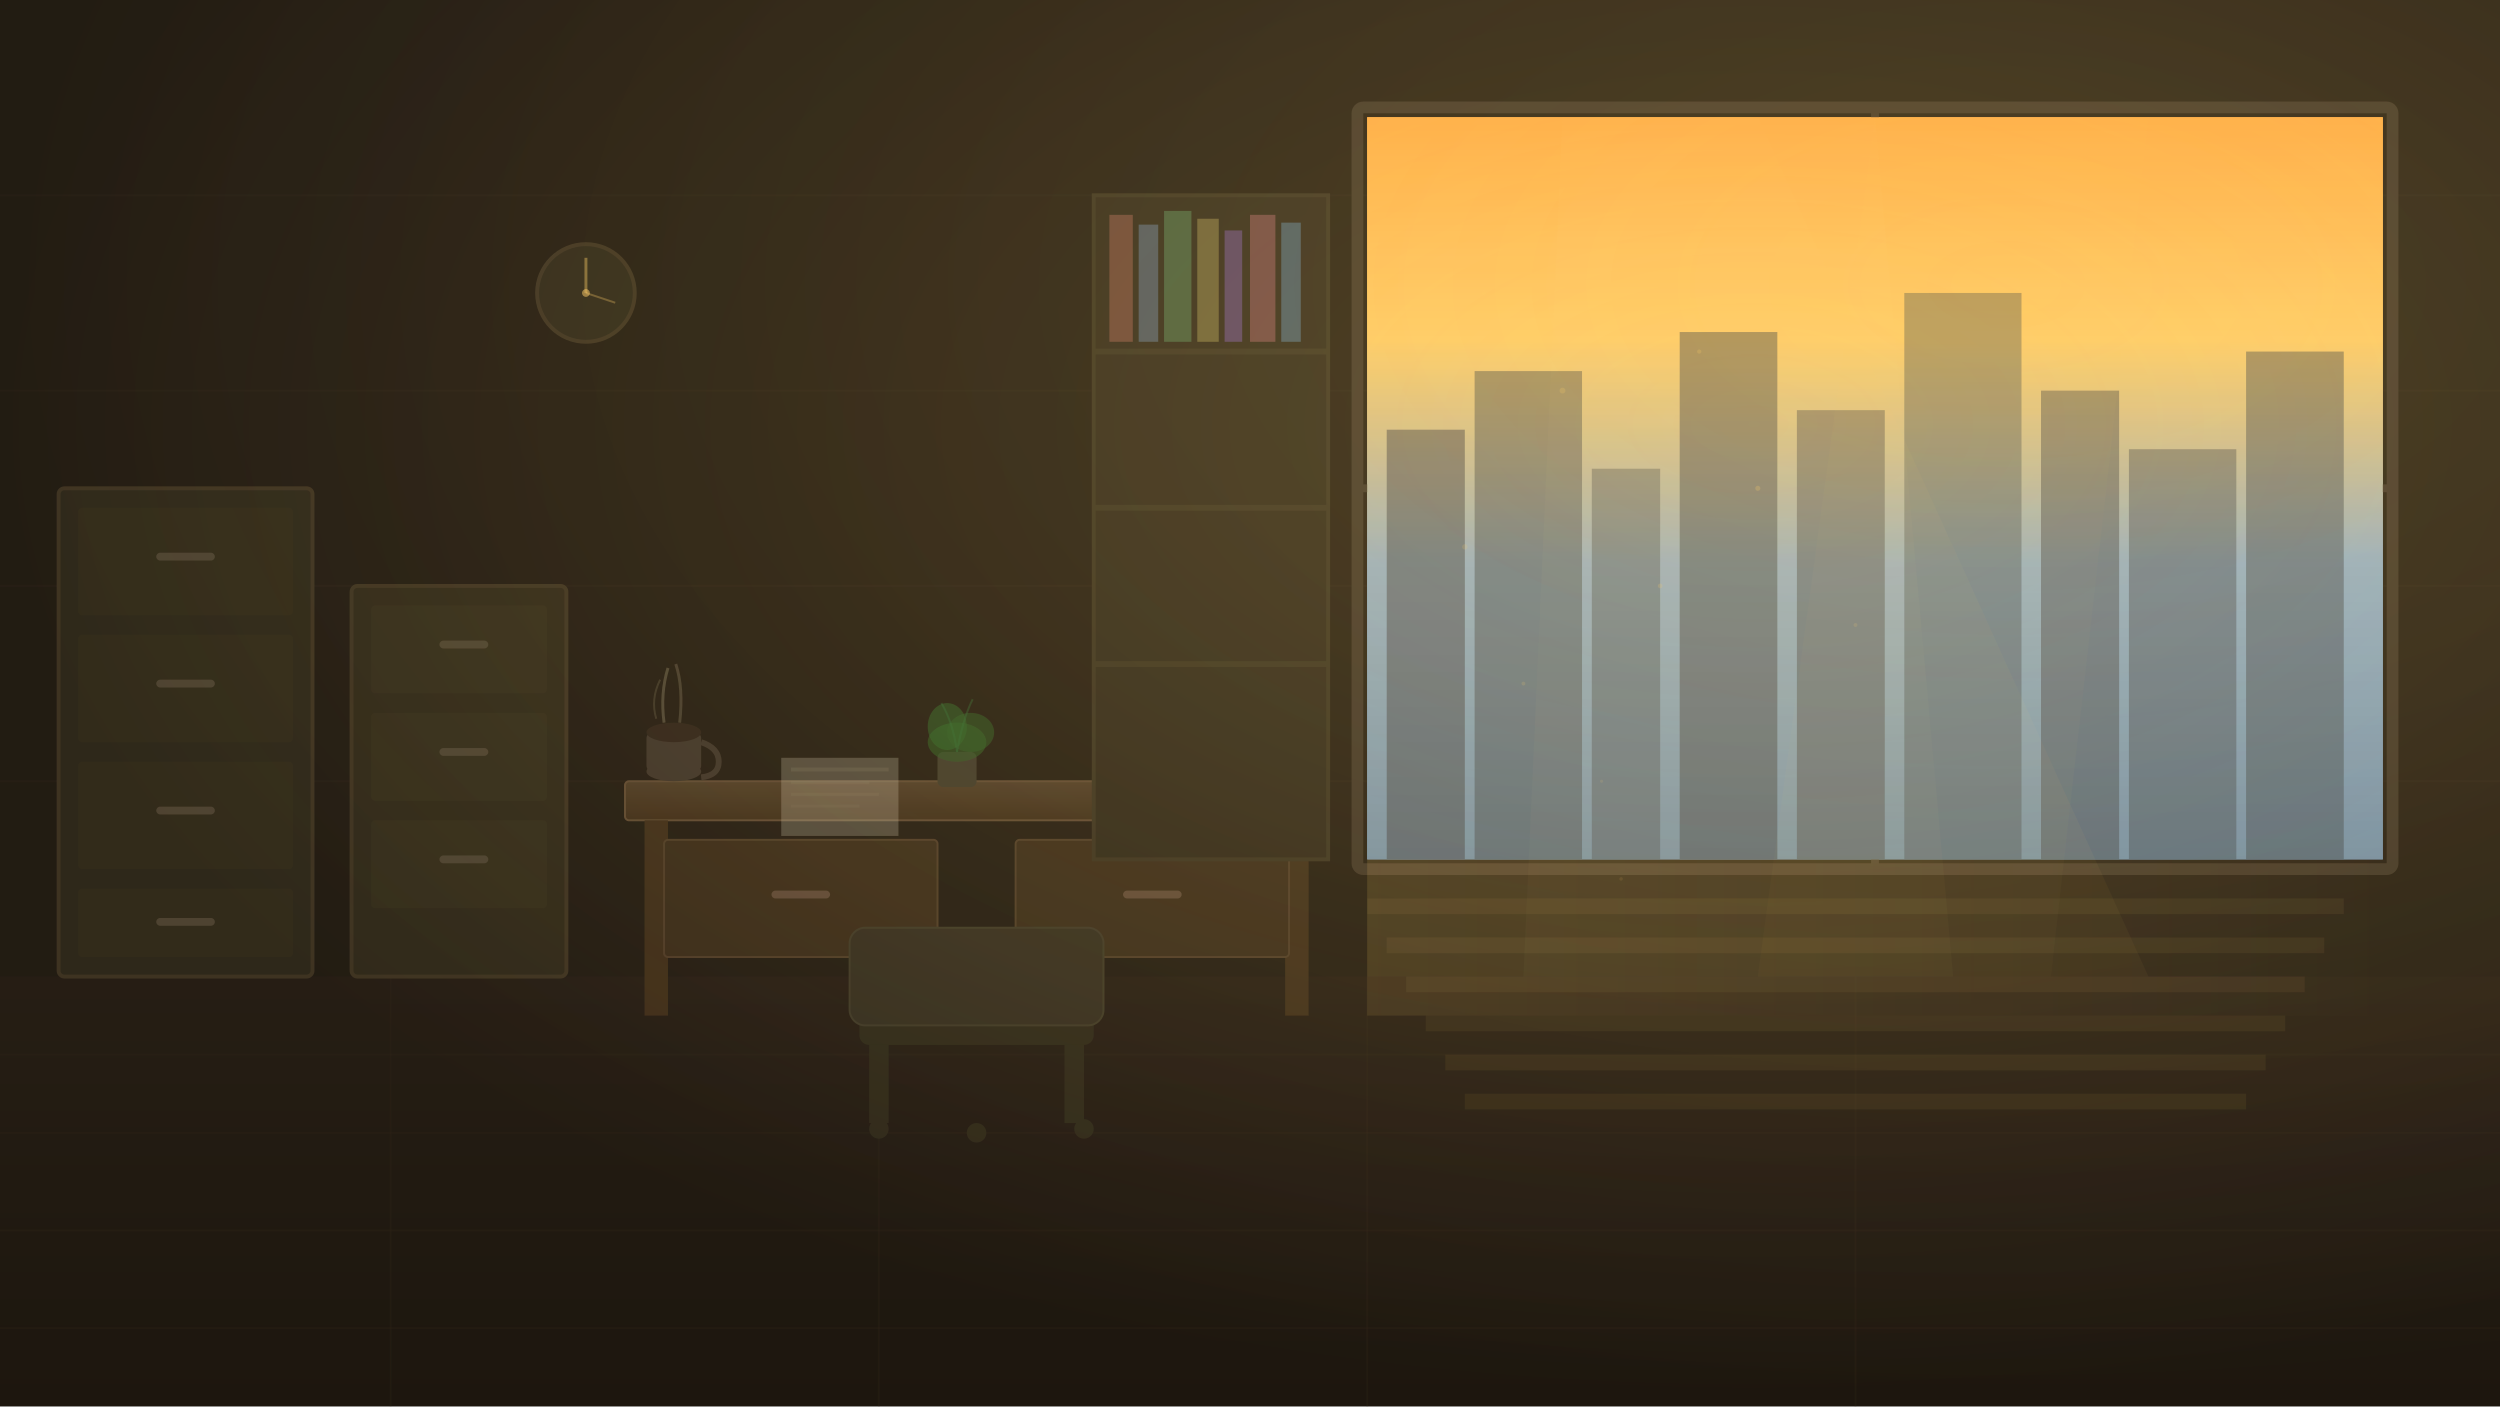
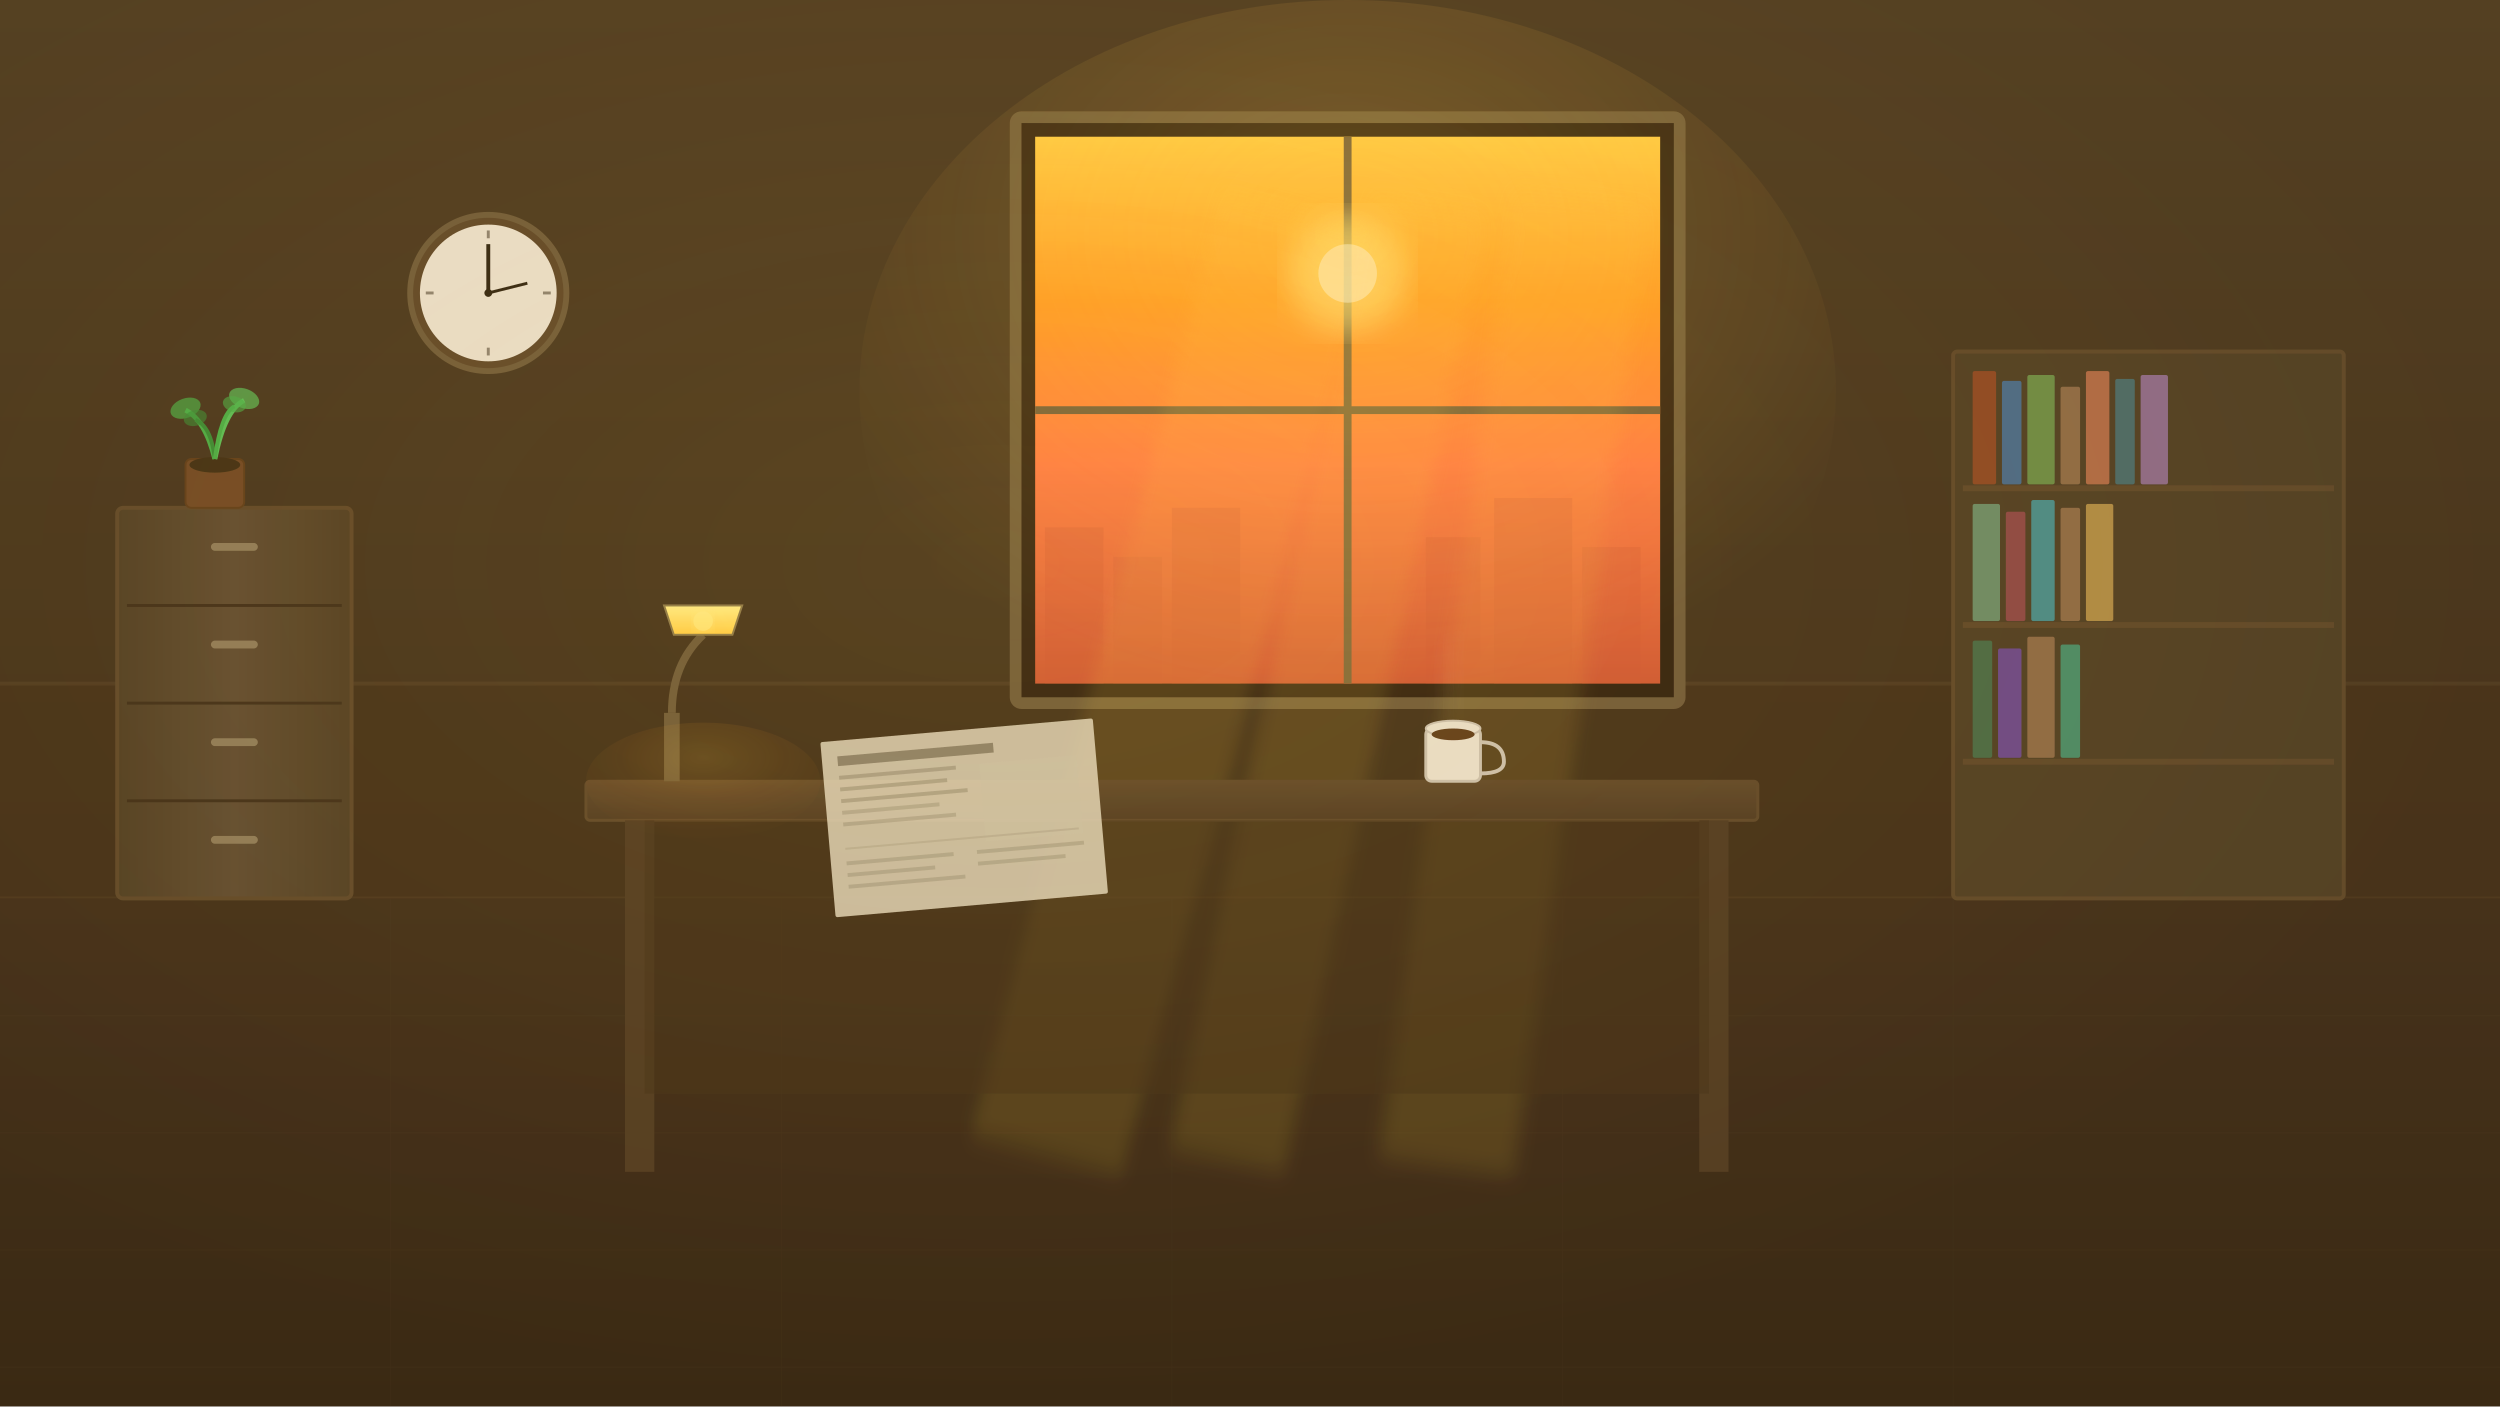
<svg xmlns="http://www.w3.org/2000/svg" width="1280" height="720" viewBox="0 0 1280 720">
  <defs>
    <linearGradient id="bgGrad" x1="0" y1="0" x2="0" y2="1">
-       <stop offset="0%" stop-color="#2a2018" />
-       <stop offset="100%" stop-color="#1a1510" />
+       <stop offset="0%" stop-color="#3a2810" />
+       <stop offset="100%" stop-color="#2a1c0e" />
    </linearGradient>
-     <linearGradient id="windowLight" x1="0" y1="0" x2="1" y2="0">
-       <stop offset="0%" stop-color="#ffcc66" stop-opacity="0.2" />
-       <stop offset="100%" stop-color="#ffcc66" stop-opacity="0" />
-     </linearGradient>
-     <linearGradient id="windowSky" x1="0" y1="0" x2="0" y2="1">
-       <stop offset="0%" stop-color="#ffa840" />
-       <stop offset="30%" stop-color="#ffcc66" />
-       <stop offset="60%" stop-color="#88aacc" />
-       <stop offset="100%" stop-color="#6688aa" />
+     <linearGradient id="wallGrad" x1="0" y1="0" x2="0" y2="1">
+       <stop offset="0%" stop-color="#4a3820" />
+       <stop offset="100%" stop-color="#3a2a18" />
    </linearGradient>
    <linearGradient id="floorGrad" x1="0" y1="0" x2="0" y2="1">
-       <stop offset="0%" stop-color="#221a12" />
-       <stop offset="100%" stop-color="#18120c" />
+       <stop offset="0%" stop-color="#3a2a18" />
+       <stop offset="100%" stop-color="#2e2010" />
+     </linearGradient>
+     <linearGradient id="skyGrad" x1="0" y1="0" x2="0" y2="1">
+       <stop offset="0%" stop-color="#ffcc44" />
+       <stop offset="30%" stop-color="#ff9922" />
+       <stop offset="60%" stop-color="#ff7744" />
+       <stop offset="100%" stop-color="#cc5533" />
    </linearGradient>
    <linearGradient id="deskGrad" x1="0" y1="0" x2="0" y2="1">
-       <stop offset="0%" stop-color="#4a3825" />
-       <stop offset="100%" stop-color="#3a2a18" />
+       <stop offset="0%" stop-color="#5a4428" />
+       <stop offset="100%" stop-color="#4a3620" />
    </linearGradient>
-     <radialGradient id="warmGlow" cx="0.7" cy="0.3" r="0.7">
-       <stop offset="0%" stop-color="#ffcc66" stop-opacity="0.15" />
-       <stop offset="100%" stop-color="#ffcc66" stop-opacity="0" />
+     <linearGradient id="cabinetGrad" x1="0" y1="0" x2="1" y2="0">
+       <stop offset="0%" stop-color="#4a3a22" />
+       <stop offset="50%" stop-color="#5a4830" />
+       <stop offset="100%" stop-color="#4a3a22" />
+     </linearGradient>
+     <linearGradient id="lampGrad" x1="0" y1="0" x2="0" y2="1">
+       <stop offset="0%" stop-color="#ffee88" />
+       <stop offset="100%" stop-color="#ffcc44" />
+     </linearGradient>
+     <radialGradient id="lampLight" cx="0.5" cy="0.3" r="0.7">
+       <stop offset="0%" stop-color="#ffcc44" stop-opacity="0.15" />
+       <stop offset="50%" stop-color="#ff9922" stop-opacity="0.06" />
+       <stop offset="100%" stop-color="#ff9922" stop-opacity="0" />
    </radialGradient>
-     <radialGradient id="sunbeam" cx="0.8" cy="0.2" r="0.8">
-       <stop offset="0%" stop-color="#ffdd88" stop-opacity="0.1" />
-       <stop offset="100%" stop-color="#ffdd88" stop-opacity="0" />
+     <radialGradient id="sunGlow" cx="0.5" cy="0.3" r="0.6">
+       <stop offset="0%" stop-color="#ffcc44" stop-opacity="0.2" />
+       <stop offset="100%" stop-color="#ffcc44" stop-opacity="0" />
    </radialGradient>
-     <filter id="softGlow">
-       <feGaussianBlur stdDeviation="6" />
-     </filter>
-     <filter id="warmFilter">
-       <feGaussianBlur stdDeviation="3" result="blur" />
+     <radialGradient id="warmAmbient" cx="0.4" cy="0.4" r="0.6">
+       <stop offset="0%" stop-color="#ffcc44" stop-opacity="0.08" />
+       <stop offset="100%" stop-color="#ff9922" stop-opacity="0" />
+     </radialGradient>
+     <filter id="warmGlow">
+       <feGaussianBlur stdDeviation="4" result="blur" />
      <feMerge>
        <feMergeNode in="blur" />
        <feMergeNode in="SourceGraphic" />
      </feMerge>
    </filter>
-     <clipPath id="windowClip">
-       <rect x="700" y="60" width="520" height="380" />
-     </clipPath>
+     <filter id="softGlow">
+       <feGaussianBlur stdDeviation="8" />
+     </filter>
+     <filter id="steamBlur">
+       <feGaussianBlur stdDeviation="3" />
+     </filter>
+     <filter id="sunbeamBlur">
+       <feGaussianBlur stdDeviation="5" />
+     </filter>
  </defs>
  <rect width="1280" height="720" fill="url(#bgGrad)" />
-   <rect x="0" y="0" width="1280" height="500" fill="#1e1810" />
-   <line x1="0" y1="100" x2="1280" y2="100" stroke="#2a2218" stroke-width="1" opacity="0.3" />
-   <line x1="0" y1="200" x2="1280" y2="200" stroke="#2a2218" stroke-width="1" opacity="0.3" />
-   <line x1="0" y1="300" x2="1280" y2="300" stroke="#2a2218" stroke-width="1" opacity="0.3" />
-   <line x1="0" y1="400" x2="1280" y2="400" stroke="#2a2218" stroke-width="1" opacity="0.3" />
-   <polygon points="0,500 1280,500 1280,720 0,720" fill="url(#floorGrad)" />
-   <line x1="0" y1="540" x2="1280" y2="540" stroke="#2a2015" stroke-width="1" opacity="0.3" />
-   <line x1="0" y1="580" x2="1280" y2="580" stroke="#2a2015" stroke-width="1" opacity="0.3" />
-   <line x1="0" y1="630" x2="1280" y2="630" stroke="#2a2015" stroke-width="1" opacity="0.3" />
-   <line x1="0" y1="680" x2="1280" y2="680" stroke="#2a2015" stroke-width="1" opacity="0.3" />
-   <line x1="200" y1="500" x2="200" y2="720" stroke="#2a2015" stroke-width="1" opacity="0.3" />
-   <line x1="450" y1="500" x2="450" y2="720" stroke="#2a2015" stroke-width="1" opacity="0.3" />
-   <line x1="700" y1="500" x2="700" y2="720" stroke="#2a2015" stroke-width="1" opacity="0.3" />
-   <line x1="950" y1="500" x2="950" y2="720" stroke="#2a2015" stroke-width="1" opacity="0.3" />
-   <rect x="700" y="60" width="520" height="380" fill="url(#windowSky)" />
-   <rect x="695" y="55" width="530" height="390" fill="none" stroke="#3a3025" stroke-width="6" rx="3" />
-   <line x1="960" y1="55" x2="960" y2="445" stroke="#3a3025" stroke-width="4" />
-   <line x1="695" y1="250" x2="1225" y2="250" stroke="#3a3025" stroke-width="4" />
-   <g clip-path="url(#windowClip)">
-     <rect x="700" y="60" width="520" height="380" fill="url(#windowSky)" />
-     <rect x="710" y="220" width="40" height="220" fill="#2a3040" opacity="0.5" />
-     <rect x="755" y="190" width="55" height="250" fill="#253040" opacity="0.45" />
-     <rect x="815" y="240" width="35" height="200" fill="#2a3545" opacity="0.4" />
-     <rect x="860" y="170" width="50" height="270" fill="#253040" opacity="0.5" />
-     <rect x="920" y="210" width="45" height="230" fill="#2a3040" opacity="0.45" />
-     <rect x="975" y="150" width="60" height="290" fill="#253545" opacity="0.4" />
-     <rect x="1045" y="200" width="40" height="240" fill="#2a3040" opacity="0.45" />
-     <rect x="1090" y="230" width="55" height="210" fill="#253040" opacity="0.4" />
-     <rect x="1150" y="180" width="50" height="260" fill="#2a3545" opacity="0.45" />
+   <rect x="0" y="0" width="1280" height="460" fill="url(#wallGrad)" />
+   <rect x="0" y="350" width="1280" height="110" fill="#3e2c16" opacity="0.5" />
+   <line x1="0" y1="350" x2="1280" y2="350" stroke="#5a4428" stroke-width="2" opacity="0.4" />
+   <line x1="0" y1="460" x2="1280" y2="460" stroke="#5a4428" stroke-width="2" opacity="0.3" />
+   <rect x="0" y="460" width="1280" height="260" fill="url(#floorGrad)" />
+   <g opacity="0.08">
+     <line x1="0" y1="520" x2="1280" y2="520" stroke="#6a5838" stroke-width="0.5" />
+     <line x1="0" y1="580" x2="1280" y2="580" stroke="#6a5838" stroke-width="0.5" />
+     <line x1="0" y1="640" x2="1280" y2="640" stroke="#6a5838" stroke-width="0.5" />
+     <line x1="0" y1="700" x2="1280" y2="700" stroke="#6a5838" stroke-width="0.5" />
+     <line x1="200" y1="460" x2="200" y2="720" stroke="#6a5838" stroke-width="0.3" />
+     <line x1="400" y1="460" x2="400" y2="720" stroke="#6a5838" stroke-width="0.3" />
+     <line x1="600" y1="460" x2="600" y2="720" stroke="#6a5838" stroke-width="0.3" />
+     <line x1="800" y1="460" x2="800" y2="720" stroke="#6a5838" stroke-width="0.3" />
+     <line x1="1000" y1="460" x2="1000" y2="720" stroke="#6a5838" stroke-width="0.3" />
  </g>
-   <polygon points="700,60 900,60 1100,500 700,500" fill="#ffcc66" opacity="0.04" />
-   <polygon points="800,60 960,60 1000,500 780,500" fill="#ffdd88" opacity="0.03" />
-   <polygon points="960,60 1100,60 1050,500 900,500" fill="#ffcc66" opacity="0.025" />
-   <g opacity="0.06">
-     <rect x="700" y="460" width="500" height="8" fill="#ffcc66" />
-     <rect x="710" y="480" width="480" height="8" fill="#ffcc66" />
-     <rect x="720" y="500" width="460" height="8" fill="#ffcc66" />
-     <rect x="730" y="520" width="440" height="8" fill="#ffcc66" />
-     <rect x="740" y="540" width="420" height="8" fill="#ffcc66" />
-     <rect x="750" y="560" width="400" height="8" fill="#ffcc66" />
+   <rect x="520" y="60" width="340" height="300" rx="3" fill="#2a1c0e" stroke="#6a5838" stroke-width="6" />
+   <rect x="530" y="70" width="320" height="280" fill="url(#skyGrad)" />
+   <line x1="690" y1="70" x2="690" y2="350" stroke="#6a5838" stroke-width="4" />
+   <line x1="530" y1="210" x2="850" y2="210" stroke="#6a5838" stroke-width="4" />
+   <circle cx="690" cy="140" r="30" fill="#ffee88" opacity="0.6" filter="url(#softGlow)" />
+   <circle cx="690" cy="140" r="15" fill="#ffffff" opacity="0.5" />
+   <rect x="535" y="270" width="30" height="80" fill="#cc5533" opacity="0.3" />
+   <rect x="570" y="285" width="25" height="65" fill="#cc5533" opacity="0.25" />
+   <rect x="600" y="260" width="35" height="90" fill="#cc5533" opacity="0.3" />
+   <rect x="730" y="275" width="28" height="75" fill="#cc5533" opacity="0.25" />
+   <rect x="765" y="255" width="40" height="95" fill="#cc5533" opacity="0.3" />
+   <rect x="810" y="280" width="30" height="70" fill="#cc5533" opacity="0.25" />
+   <ellipse cx="690" cy="200" rx="250" ry="200" fill="url(#sunGlow)" />
+   <g opacity="0.12">
+     <rect x="560" y="100" width="80" height="500" fill="#ffcc44" transform="rotate(15, 600, 350)" filter="url(#sunbeamBlur)" />
+     <rect x="650" y="100" width="60" height="500" fill="#ffcc44" transform="rotate(12, 680, 350)" filter="url(#sunbeamBlur)" />
+     <rect x="740" y="100" width="70" height="500" fill="#ffcc44" transform="rotate(8, 775, 350)" filter="url(#sunbeamBlur)" />
  </g>
-   <rect x="700" y="60" width="520" height="380" fill="#ffcc66" opacity="0.05" />
-   <rect x="700" y="440" width="520" height="80" fill="url(#windowLight)" opacity="0.5" />
-   <rect x="30" y="250" width="130" height="250" rx="3" fill="#2a2518" />
-   <rect x="30" y="250" width="130" height="250" rx="3" fill="none" stroke="#3a3020" stroke-width="2" />
-   <rect x="40" y="260" width="110" height="55" rx="2" fill="#2e2818" />
-   <rect x="40" y="325" width="110" height="55" rx="2" fill="#2e2818" />
-   <rect x="40" y="390" width="110" height="55" rx="2" fill="#2e2818" />
-   <rect x="40" y="455" width="110" height="35" rx="2" fill="#2e2818" />
-   <rect x="80" y="283" width="30" height="4" rx="2" fill="#4a4030" />
-   <rect x="80" y="348" width="30" height="4" rx="2" fill="#4a4030" />
-   <rect x="80" y="413" width="30" height="4" rx="2" fill="#4a4030" />
-   <rect x="80" y="470" width="30" height="4" rx="2" fill="#4a4030" />
-   <rect x="180" y="300" width="110" height="200" rx="3" fill="#2c2618" />
-   <rect x="180" y="300" width="110" height="200" rx="3" fill="none" stroke="#3a3020" stroke-width="2" />
-   <rect x="190" y="310" width="90" height="45" rx="2" fill="#302a1a" />
-   <rect x="190" y="365" width="90" height="45" rx="2" fill="#302a1a" />
-   <rect x="190" y="420" width="90" height="45" rx="2" fill="#302a1a" />
-   <rect x="225" y="328" width="25" height="4" rx="2" fill="#4a4030" />
-   <rect x="225" y="383" width="25" height="4" rx="2" fill="#4a4030" />
-   <rect x="225" y="438" width="25" height="4" rx="2" fill="#4a4030" />
-   <rect x="320" y="400" width="360" height="20" rx="2" fill="url(#deskGrad)" />
-   <rect x="320" y="400" width="360" height="20" rx="2" fill="none" stroke="#5a4530" stroke-width="1" />
-   <rect x="330" y="420" width="12" height="100" fill="#3a2a18" />
-   <rect x="658" y="420" width="12" height="100" fill="#3a2a18" />
-   <rect x="340" y="430" width="140" height="60" fill="#352818" stroke="#4a3825" stroke-width="1" rx="2" />
-   <rect x="395" y="456" width="30" height="4" rx="2" fill="#5a4535" />
-   <rect x="520" y="430" width="140" height="60" fill="#352818" stroke="#4a3825" stroke-width="1" rx="2" />
-   <rect x="575" y="456" width="30" height="4" rx="2" fill="#5a4535" />
-   <ellipse cx="345" cy="395" rx="14" ry="5" fill="#3a3028" />
-   <rect x="331" y="375" width="28" height="20" rx="3" fill="#3a3028" />
-   <ellipse cx="345" cy="375" rx="14" ry="5" fill="#2a2018" />
-   <path d="M359 380 Q368 383 368 390 Q368 397 359 398" fill="none" stroke="#3a3028" stroke-width="3" />
-   <path d="M340 370 Q338 355 342 342" fill="none" stroke="#ccbb99" stroke-width="1.5" opacity="0.25" />
-   <path d="M348 370 Q350 352 346 340" fill="none" stroke="#ccbb99" stroke-width="1.5" opacity="0.2" />
-   <path d="M336 368 Q333 358 338 348" fill="none" stroke="#ccbb99" stroke-width="1" opacity="0.15" />
-   <rect x="400" y="388" width="60" height="40" fill="#d8d0b8" opacity="0.25" />
-   <rect x="405" y="393" width="50" height="2" fill="#8a8068" opacity="0.2" />
-   <rect x="405" y="400" width="40" height="1.5" fill="#8a8068" opacity="0.15" />
-   <rect x="405" y="406" width="45" height="1.5" fill="#8a8068" opacity="0.15" />
-   <rect x="405" y="412" width="35" height="1.5" fill="#8a8068" opacity="0.12" />
-   <rect x="480" y="385" width="20" height="18" rx="3" fill="#3a3528" />
-   <ellipse cx="490" cy="380" rx="15" ry="10" fill="#2a5520" opacity="0.6" />
-   <ellipse cx="485" cy="372" rx="10" ry="12" fill="#2a6625" opacity="0.5" />
-   <ellipse cx="497" cy="375" rx="12" ry="10" fill="#2a5a22" opacity="0.5" />
-   <path d="M490 385 Q488 370 482 360" fill="none" stroke="#2a6630" stroke-width="1" opacity="0.4" />
-   <path d="M490 385 Q493 368 498 358" fill="none" stroke="#2a6630" stroke-width="1" opacity="0.4" />
-   <rect x="560" y="100" width="120" height="340" fill="#2a2418" />
-   <rect x="560" y="100" width="120" height="340" fill="none" stroke="#352e1e" stroke-width="2" />
-   <line x1="560" y1="180" x2="680" y2="180" stroke="#352e1e" stroke-width="3" />
-   <line x1="560" y1="260" x2="680" y2="260" stroke="#352e1e" stroke-width="3" />
-   <line x1="560" y1="340" x2="680" y2="340" stroke="#352e1e" stroke-width="3" />
-   <rect x="568" y="110" width="12" height="65" fill="#8b5544" opacity="0.6" />
-   <rect x="583" y="115" width="10" height="60" fill="#5a7088" opacity="0.6" />
-   <rect x="596" y="108" width="14" height="67" fill="#558b5a" opacity="0.5" />
-   <rect x="613" y="112" width="11" height="63" fill="#8b8044" opacity="0.6" />
-   <rect x="627" y="118" width="9" height="57" fill="#7755aa" opacity="0.5" />
-   <rect x="640" y="110" width="13" height="65" fill="#aa6066" opacity="0.5" />
-   <rect x="656" y="114" width="10" height="61" fill="#5a88aa" opacity="0.5" />
-   <circle cx="300" cy="150" r="25" fill="#2a2518" stroke="#3a3020" stroke-width="2" />
-   <circle cx="300" cy="150" r="2" fill="#ffcc66" opacity="0.5" />
-   <line x1="300" y1="150" x2="300" y2="132" stroke="#ffcc66" stroke-width="1.5" opacity="0.4" />
-   <line x1="300" y1="150" x2="315" y2="155" stroke="#ffcc66" stroke-width="1" opacity="0.3" />
-   <rect x="440" y="520" width="120" height="15" rx="5" fill="#2a2518" />
-   <rect x="445" y="535" width="10" height="40" fill="#2a2518" />
-   <rect x="545" y="535" width="10" height="40" fill="#2a2518" />
-   <rect x="435" y="475" width="130" height="50" rx="8" fill="#302a1e" />
-   <rect x="435" y="475" width="130" height="50" rx="8" fill="none" stroke="#3a3525" stroke-width="1" />
-   <circle cx="450" cy="578" r="5" fill="#2a2518" />
-   <circle cx="555" cy="578" r="5" fill="#2a2518" />
-   <circle cx="500" cy="580" r="5" fill="#2a2518" />
-   <rect width="1280" height="720" fill="url(#warmGlow)" />
-   <rect width="1280" height="720" fill="url(#sunbeam)" />
-   <circle cx="800" cy="200" r="1.5" fill="#ffcc66" opacity="0.2" />
-   <circle cx="850" cy="300" r="1.2" fill="#ffcc66" opacity="0.18" />
-   <circle cx="780" cy="350" r="1" fill="#ffcc66" opacity="0.15" />
-   <circle cx="900" cy="250" r="1.3" fill="#ffcc66" opacity="0.22" />
-   <circle cx="820" cy="400" r="0.8" fill="#ffcc66" opacity="0.12" />
-   <circle cx="750" cy="280" r="1.4" fill="#ffcc66" opacity="0.16" />
-   <circle cx="870" cy="180" r="1.1" fill="#ffcc66" opacity="0.2" />
-   <circle cx="950" cy="320" r="1" fill="#ffcc66" opacity="0.14" />
-   <circle cx="830" cy="450" r="0.9" fill="#ffcc66" opacity="0.1" />
-   <circle cx="760" cy="150" r="1.2" fill="#ffcc66" opacity="0.18" />
-   <rect width="1280" height="720" fill="#ffcc66" opacity="0.02" />
+   <rect x="60" y="260" width="120" height="200" rx="3" fill="url(#cabinetGrad)" stroke="#5a4428" stroke-width="2" />
+   <line x1="65" y1="310" x2="175" y2="310" stroke="#3a2a18" stroke-width="1.5" />
+   <line x1="65" y1="360" x2="175" y2="360" stroke="#3a2a18" stroke-width="1.5" />
+   <line x1="65" y1="410" x2="175" y2="410" stroke="#3a2a18" stroke-width="1.5" />
+   <rect x="108" y="278" width="24" height="4" rx="2" fill="#8a7858" />
+   <rect x="108" y="328" width="24" height="4" rx="2" fill="#8a7858" />
+   <rect x="108" y="378" width="24" height="4" rx="2" fill="#8a7858" />
+   <rect x="108" y="428" width="24" height="4" rx="2" fill="#8a7858" />
+   <rect x="95" y="235" width="30" height="25" rx="3" fill="#6a4422" stroke="#5a3818" stroke-width="1" />
+   <ellipse cx="110" cy="238" rx="13" ry="4" fill="#3a2a12" />
+   <path d="M110 235 Q105 215 95 210" fill="none" stroke="#44aa44" stroke-width="2.5" />
+   <path d="M110 235 Q115 210 125 205" fill="none" stroke="#55bb55" stroke-width="2.5" />
+   <path d="M110 235 Q108 218 100 215" fill="none" stroke="#338833" stroke-width="2" />
+   <path d="M110 235 Q113 212 120 208" fill="none" stroke="#44aa44" stroke-width="2" />
+   <ellipse cx="95" cy="209" rx="8" ry="5" fill="#44aa44" opacity="0.7" transform="rotate(-20,95,209)" />
+   <ellipse cx="125" cy="204" rx="8" ry="5" fill="#55bb55" opacity="0.7" transform="rotate(20,125,204)" />
+   <ellipse cx="100" cy="214" rx="6" ry="4" fill="#338833" opacity="0.6" transform="rotate(-15,100,214)" />
+   <ellipse cx="120" cy="207" rx="6" ry="4" fill="#44aa44" opacity="0.6" transform="rotate(15,120,207)" />
+   <rect x="300" y="400" width="600" height="20" rx="2" fill="url(#deskGrad)" stroke="#5a4428" stroke-width="1.5" />
+   <rect x="320" y="420" width="15" height="180" fill="#4a3620" />
+   <rect x="870" y="420" width="15" height="180" fill="#4a3620" />
+   <rect x="330" y="420" width="545" height="140" fill="#3e2c16" opacity="0.5" />
+   <rect x="730" y="373" width="28" height="27" rx="3" fill="#e8e0d0" stroke="#c8c0b0" stroke-width="1.5" />
+   <ellipse cx="744" cy="373" rx="14" ry="4" fill="#e8e0d0" stroke="#c8c0b0" stroke-width="1" />
+   <ellipse cx="744" cy="376" rx="11" ry="3" fill="#5a3818" />
+   <path d="M758 380 Q770 380 770 390 Q770 396 758 396" fill="none" stroke="#c8c0b0" stroke-width="2" />
+   <path d="M740 368 Q738 358 742 348 Q746 338 740 328" fill="none" stroke="#ffffff" stroke-width="1.2" opacity="0.15" filter="url(#steamBlur)" />
+   <path d="M748 366 Q750 356 746 346 Q742 336 748 326" fill="none" stroke="#ffffff" stroke-width="1" opacity="0.12" filter="url(#steamBlur)" />
+   <path d="M736 370 Q733 360 737 350 Q741 340 735 330" fill="none" stroke="#ffffff" stroke-width="0.8" opacity="0.1" filter="url(#steamBlur)" />
+   <g transform="translate(420, 380) rotate(-5)">
+     <rect width="140" height="90" rx="1" fill="#e8e0c8" opacity="0.8" />
+     <rect x="8" y="8" width="80" height="5" fill="#2a2010" opacity="0.4" />
+     <rect x="8" y="18" width="60" height="2" fill="#2a2010" opacity="0.2" />
+     <rect x="8" y="24" width="55" height="2" fill="#2a2010" opacity="0.2" />
+     <rect x="8" y="30" width="65" height="2" fill="#2a2010" opacity="0.2" />
+     <rect x="8" y="36" width="50" height="2" fill="#2a2010" opacity="0.15" />
+     <rect x="8" y="42" width="58" height="2" fill="#2a2010" opacity="0.15" />
+     <rect x="80" y="18" width="50" height="40" fill="#c8c0a8" opacity="0.4" />
+     <rect x="8" y="55" width="120" height="1" fill="#2a2010" opacity="0.1" />
+     <rect x="8" y="62" width="55" height="2" fill="#2a2010" opacity="0.15" />
+     <rect x="8" y="68" width="45" height="2" fill="#2a2010" opacity="0.15" />
+     <rect x="8" y="74" width="60" height="2" fill="#2a2010" opacity="0.15" />
+     <rect x="75" y="62" width="55" height="2" fill="#2a2010" opacity="0.15" />
+     <rect x="75" y="68" width="45" height="2" fill="#2a2010" opacity="0.15" />
+   </g>
+   <rect x="340" y="365" width="8" height="35" fill="#6a5838" />
+   <path d="M344 365 Q344 340 360 325" fill="none" stroke="#6a5838" stroke-width="4" />
+   <polygon points="345,325 375,325 380,310 340,310" fill="url(#lampGrad)" stroke="#8a7848" stroke-width="1" />
+   <circle cx="360" cy="318" r="5" fill="#ffee88" opacity="0.6" filter="url(#warmGlow)" />
+   <ellipse cx="360" cy="400" rx="60" ry="30" fill="url(#lampLight)" />
+   <rect x="1000" y="180" width="200" height="280" rx="2" fill="#4a3a22" stroke="#5a4428" stroke-width="2" />
+   <line x1="1005" y1="250" x2="1195" y2="250" stroke="#5a4428" stroke-width="3" />
+   <line x1="1005" y1="320" x2="1195" y2="320" stroke="#5a4428" stroke-width="3" />
+   <line x1="1005" y1="390" x2="1195" y2="390" stroke="#5a4428" stroke-width="3" />
+   <rect x="1010" y="190" width="12" height="58" fill="#884422" rx="1" />
+   <rect x="1025" y="195" width="10" height="53" fill="#446688" rx="1" />
+   <rect x="1038" y="192" width="14" height="56" fill="#668844" rx="1" />
+   <rect x="1055" y="198" width="10" height="50" fill="#886644" rx="1" />
+   <rect x="1068" y="190" width="12" height="58" fill="#aa6644" rx="1" />
+   <rect x="1083" y="194" width="10" height="54" fill="#446666" rx="1" />
+   <rect x="1096" y="192" width="14" height="56" fill="#886688" rx="1" />
+   <rect x="1010" y="258" width="14" height="60" fill="#668866" rx="1" />
+   <rect x="1027" y="262" width="10" height="56" fill="#884444" rx="1" />
+   <rect x="1040" y="256" width="12" height="62" fill="#448888" rx="1" />
+   <rect x="1055" y="260" width="10" height="58" fill="#886644" rx="1" />
+   <rect x="1068" y="258" width="14" height="60" fill="#aa8844" rx="1" />
+   <rect x="1010" y="328" width="10" height="60" fill="#446644" rx="1" />
+   <rect x="1023" y="332" width="12" height="56" fill="#664488" rx="1" />
+   <rect x="1038" y="326" width="14" height="62" fill="#886644" rx="1" />
+   <rect x="1055" y="330" width="10" height="58" fill="#448866" rx="1" />
+   <circle cx="250" cy="150" r="40" fill="#5a4428" stroke="#6a5838" stroke-width="3" />
+   <circle cx="250" cy="150" r="35" fill="#e8e0d0" />
+   <circle cx="250" cy="150" r="2" fill="#2a2010" />
+   <line x1="250" y1="150" x2="250" y2="125" stroke="#2a2010" stroke-width="2" />
+   <line x1="250" y1="150" x2="270" y2="145" stroke="#2a2010" stroke-width="1.5" />
+   <g opacity="0.5">
+     <line x1="250" y1="118" x2="250" y2="122" stroke="#2a2010" stroke-width="1.5" />
+     <line x1="250" y1="178" x2="250" y2="182" stroke="#2a2010" stroke-width="1.5" />
+     <line x1="218" y1="150" x2="222" y2="150" stroke="#2a2010" stroke-width="1.5" />
+     <line x1="278" y1="150" x2="282" y2="150" stroke="#2a2010" stroke-width="1.5" />
+   </g>
+   <rect width="1280" height="720" fill="url(#warmAmbient)" />
+   <rect width="1280" height="720" fill="#ffcc44" opacity="0.04" />
+   <rect width="1280" height="720" fill="#ff9922" opacity="0.02" />
</svg>
